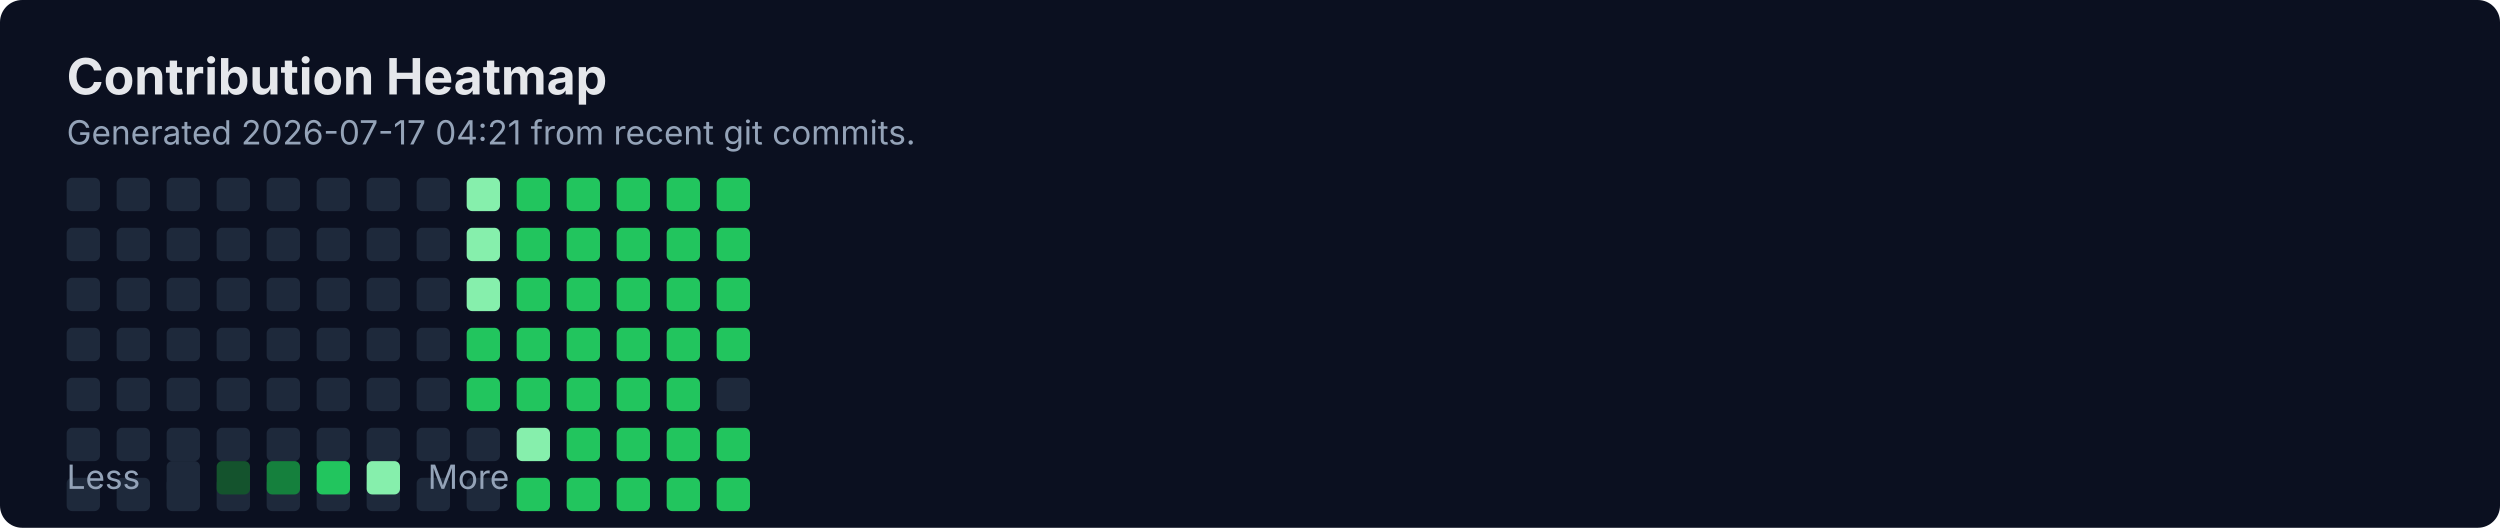
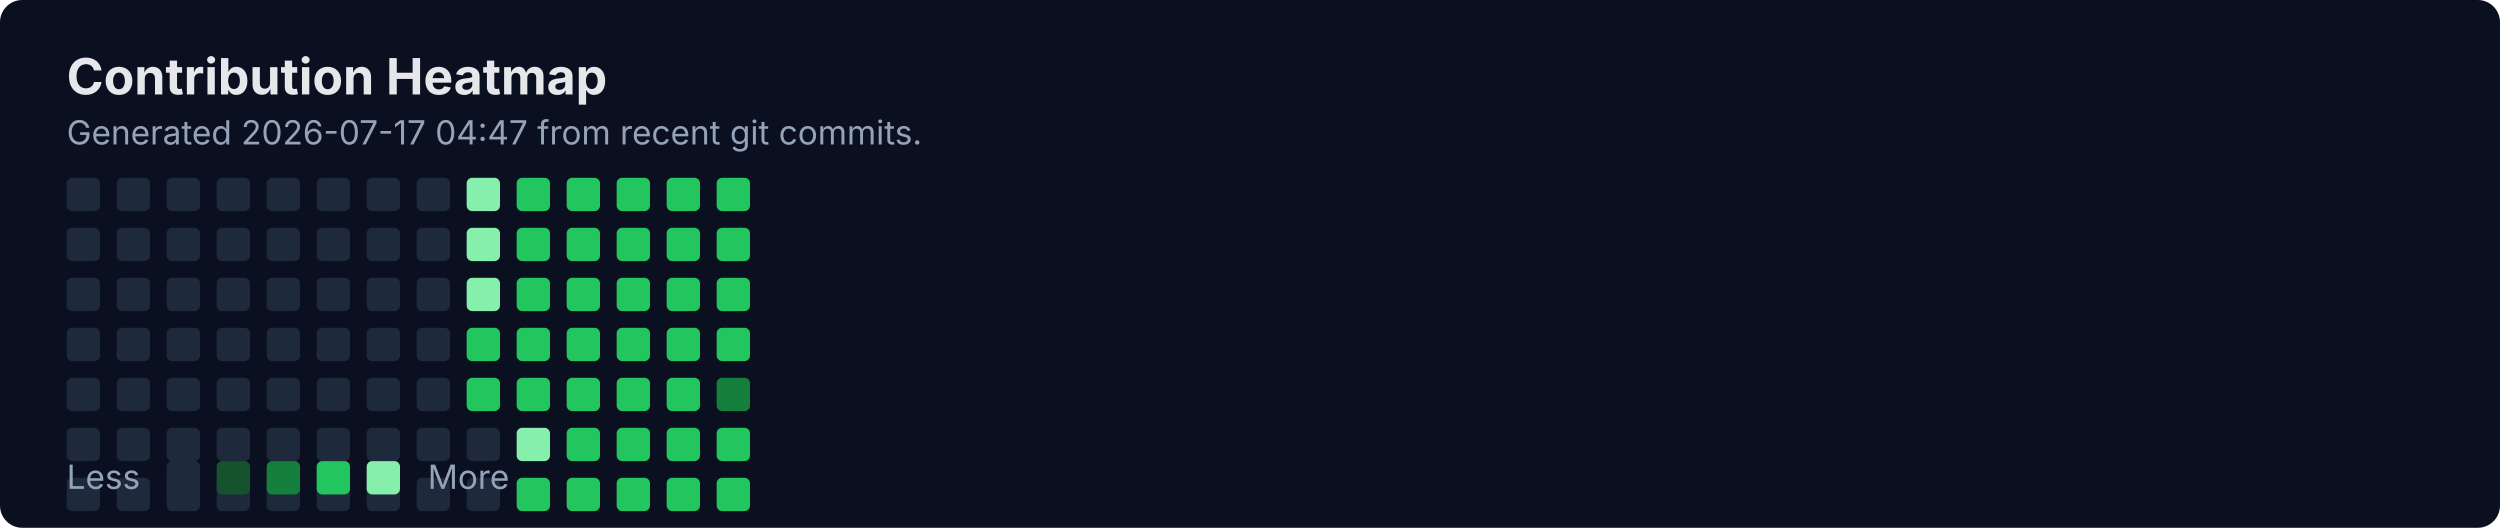
<svg xmlns="http://www.w3.org/2000/svg" width="900" height="190" viewBox="0 0 900 190" fill="none" role="img" aria-labelledby="title">
  <rect width="900" height="190" rx="8" fill="#0B1020" />
  <text x="24" y="34" fill="#E5E7EB" font-family="Inter, Segoe UI, Arial" font-size="18" font-weight="700">Contribution Heatmap</text>
-   <text x="24" y="52" fill="#94A3B8" font-family="Inter, Segoe UI, Arial" font-size="12">Generated 2026-07-17 04:21 from recent git commits.</text>
+   <text x="24" y="52" fill="#94A3B8" font-family="Inter, Segoe UI, Arial" font-size="12">Generated 2026-07-17 04:47 from recent git commits.</text>
  <rect x="24" y="154" width="12" height="12" rx="2" fill="#1E293B" />
  <rect x="24" y="172" width="12" height="12" rx="2" fill="#1E293B" />
  <rect x="24" y="64" width="12" height="12" rx="2" fill="#1E293B" />
  <rect x="24" y="82" width="12" height="12" rx="2" fill="#1E293B" />
  <rect x="24" y="100" width="12" height="12" rx="2" fill="#1E293B" />
  <rect x="24" y="118" width="12" height="12" rx="2" fill="#1E293B" />
  <rect x="24" y="136" width="12" height="12" rx="2" fill="#1E293B" />
  <rect x="42" y="154" width="12" height="12" rx="2" fill="#1E293B" />
  <rect x="42" y="172" width="12" height="12" rx="2" fill="#1E293B" />
  <rect x="42" y="64" width="12" height="12" rx="2" fill="#1E293B" />
  <rect x="42" y="82" width="12" height="12" rx="2" fill="#1E293B" />
  <rect x="42" y="100" width="12" height="12" rx="2" fill="#1E293B" />
  <rect x="42" y="118" width="12" height="12" rx="2" fill="#1E293B" />
  <rect x="42" y="136" width="12" height="12" rx="2" fill="#1E293B" />
  <rect x="60" y="154" width="12" height="12" rx="2" fill="#1E293B" />
  <rect x="60" y="172" width="12" height="12" rx="2" fill="#1E293B" />
  <rect x="60" y="64" width="12" height="12" rx="2" fill="#1E293B" />
  <rect x="60" y="82" width="12" height="12" rx="2" fill="#1E293B" />
  <rect x="60" y="100" width="12" height="12" rx="2" fill="#1E293B" />
  <rect x="60" y="118" width="12" height="12" rx="2" fill="#1E293B" />
  <rect x="60" y="136" width="12" height="12" rx="2" fill="#1E293B" />
  <rect x="78" y="154" width="12" height="12" rx="2" fill="#1E293B" />
  <rect x="78" y="172" width="12" height="12" rx="2" fill="#1E293B" />
  <rect x="78" y="64" width="12" height="12" rx="2" fill="#1E293B" />
  <rect x="78" y="82" width="12" height="12" rx="2" fill="#1E293B" />
  <rect x="78" y="100" width="12" height="12" rx="2" fill="#1E293B" />
  <rect x="78" y="118" width="12" height="12" rx="2" fill="#1E293B" />
  <rect x="78" y="136" width="12" height="12" rx="2" fill="#1E293B" />
  <rect x="96" y="154" width="12" height="12" rx="2" fill="#1E293B" />
  <rect x="96" y="172" width="12" height="12" rx="2" fill="#1E293B" />
  <rect x="96" y="64" width="12" height="12" rx="2" fill="#1E293B" />
  <rect x="96" y="82" width="12" height="12" rx="2" fill="#1E293B" />
  <rect x="96" y="100" width="12" height="12" rx="2" fill="#1E293B" />
  <rect x="96" y="118" width="12" height="12" rx="2" fill="#1E293B" />
  <rect x="96" y="136" width="12" height="12" rx="2" fill="#1E293B" />
  <rect x="114" y="154" width="12" height="12" rx="2" fill="#1E293B" />
  <rect x="114" y="172" width="12" height="12" rx="2" fill="#1E293B" />
  <rect x="114" y="64" width="12" height="12" rx="2" fill="#1E293B" />
  <rect x="114" y="82" width="12" height="12" rx="2" fill="#1E293B" />
  <rect x="114" y="100" width="12" height="12" rx="2" fill="#1E293B" />
  <rect x="114" y="118" width="12" height="12" rx="2" fill="#1E293B" />
  <rect x="114" y="136" width="12" height="12" rx="2" fill="#1E293B" />
  <rect x="132" y="154" width="12" height="12" rx="2" fill="#1E293B" />
  <rect x="132" y="172" width="12" height="12" rx="2" fill="#1E293B" />
  <rect x="132" y="64" width="12" height="12" rx="2" fill="#1E293B" />
  <rect x="132" y="82" width="12" height="12" rx="2" fill="#1E293B" />
  <rect x="132" y="100" width="12" height="12" rx="2" fill="#1E293B" />
  <rect x="132" y="118" width="12" height="12" rx="2" fill="#1E293B" />
  <rect x="132" y="136" width="12" height="12" rx="2" fill="#1E293B" />
  <rect x="150" y="154" width="12" height="12" rx="2" fill="#1E293B" />
  <rect x="150" y="172" width="12" height="12" rx="2" fill="#1E293B" />
  <rect x="150" y="64" width="12" height="12" rx="2" fill="#1E293B" />
  <rect x="150" y="82" width="12" height="12" rx="2" fill="#1E293B" />
  <rect x="150" y="100" width="12" height="12" rx="2" fill="#1E293B" />
  <rect x="150" y="118" width="12" height="12" rx="2" fill="#1E293B" />
  <rect x="150" y="136" width="12" height="12" rx="2" fill="#1E293B" />
  <rect x="168" y="154" width="12" height="12" rx="2" fill="#1E293B" />
  <rect x="168" y="172" width="12" height="12" rx="2" fill="#1E293B" />
  <rect x="168" y="64" width="12" height="12" rx="2" fill="#86EFAC" />
  <rect x="168" y="82" width="12" height="12" rx="2" fill="#86EFAC" />
  <rect x="168" y="100" width="12" height="12" rx="2" fill="#86EFAC" />
  <rect x="168" y="118" width="12" height="12" rx="2" fill="#22C55E" />
  <rect x="168" y="136" width="12" height="12" rx="2" fill="#22C55E" />
  <rect x="186" y="154" width="12" height="12" rx="2" fill="#86EFAC" />
  <rect x="186" y="172" width="12" height="12" rx="2" fill="#22C55E" />
  <rect x="186" y="64" width="12" height="12" rx="2" fill="#22C55E" />
  <rect x="186" y="82" width="12" height="12" rx="2" fill="#22C55E" />
  <rect x="186" y="100" width="12" height="12" rx="2" fill="#22C55E" />
  <rect x="186" y="118" width="12" height="12" rx="2" fill="#22C55E" />
  <rect x="186" y="136" width="12" height="12" rx="2" fill="#22C55E" />
  <rect x="204" y="154" width="12" height="12" rx="2" fill="#22C55E" />
  <rect x="204" y="172" width="12" height="12" rx="2" fill="#22C55E" />
  <rect x="204" y="64" width="12" height="12" rx="2" fill="#22C55E" />
  <rect x="204" y="82" width="12" height="12" rx="2" fill="#22C55E" />
  <rect x="204" y="100" width="12" height="12" rx="2" fill="#22C55E" />
  <rect x="204" y="118" width="12" height="12" rx="2" fill="#22C55E" />
  <rect x="204" y="136" width="12" height="12" rx="2" fill="#22C55E" />
  <rect x="222" y="154" width="12" height="12" rx="2" fill="#22C55E" />
  <rect x="222" y="172" width="12" height="12" rx="2" fill="#22C55E" />
  <rect x="222" y="64" width="12" height="12" rx="2" fill="#22C55E" />
  <rect x="222" y="82" width="12" height="12" rx="2" fill="#22C55E" />
  <rect x="222" y="100" width="12" height="12" rx="2" fill="#22C55E" />
  <rect x="222" y="118" width="12" height="12" rx="2" fill="#22C55E" />
  <rect x="222" y="136" width="12" height="12" rx="2" fill="#22C55E" />
  <rect x="240" y="154" width="12" height="12" rx="2" fill="#22C55E" />
  <rect x="240" y="172" width="12" height="12" rx="2" fill="#22C55E" />
  <rect x="240" y="64" width="12" height="12" rx="2" fill="#22C55E" />
  <rect x="240" y="82" width="12" height="12" rx="2" fill="#22C55E" />
  <rect x="240" y="100" width="12" height="12" rx="2" fill="#22C55E" />
  <rect x="240" y="118" width="12" height="12" rx="2" fill="#22C55E" />
  <rect x="240" y="136" width="12" height="12" rx="2" fill="#22C55E" />
  <rect x="258" y="154" width="12" height="12" rx="2" fill="#22C55E" />
  <rect x="258" y="172" width="12" height="12" rx="2" fill="#22C55E" />
  <rect x="258" y="64" width="12" height="12" rx="2" fill="#22C55E" />
  <rect x="258" y="82" width="12" height="12" rx="2" fill="#22C55E" />
  <rect x="258" y="100" width="12" height="12" rx="2" fill="#22C55E" />
  <rect x="258" y="118" width="12" height="12" rx="2" fill="#22C55E" />
-   <rect x="258" y="136" width="12" height="12" rx="2" fill="#1E293B" />
+   <rect x="258" y="136" width="12" height="12" rx="2" fill="#15803D" />
  <text x="24" y="176" fill="#94A3B8" font-family="Inter, Segoe UI, Arial" font-size="12">Less</text>
  <rect x="60" y="166" width="12" height="12" rx="2" fill="#1E293B" />
  <rect x="78" y="166" width="12" height="12" rx="2" fill="#14532D" />
  <rect x="96" y="166" width="12" height="12" rx="2" fill="#15803D" />
  <rect x="114" y="166" width="12" height="12" rx="2" fill="#22C55E" />
  <rect x="132" y="166" width="12" height="12" rx="2" fill="#86EFAC" />
  <text x="154" y="176" fill="#94A3B8" font-family="Inter, Segoe UI, Arial" font-size="12">More</text>
</svg>
